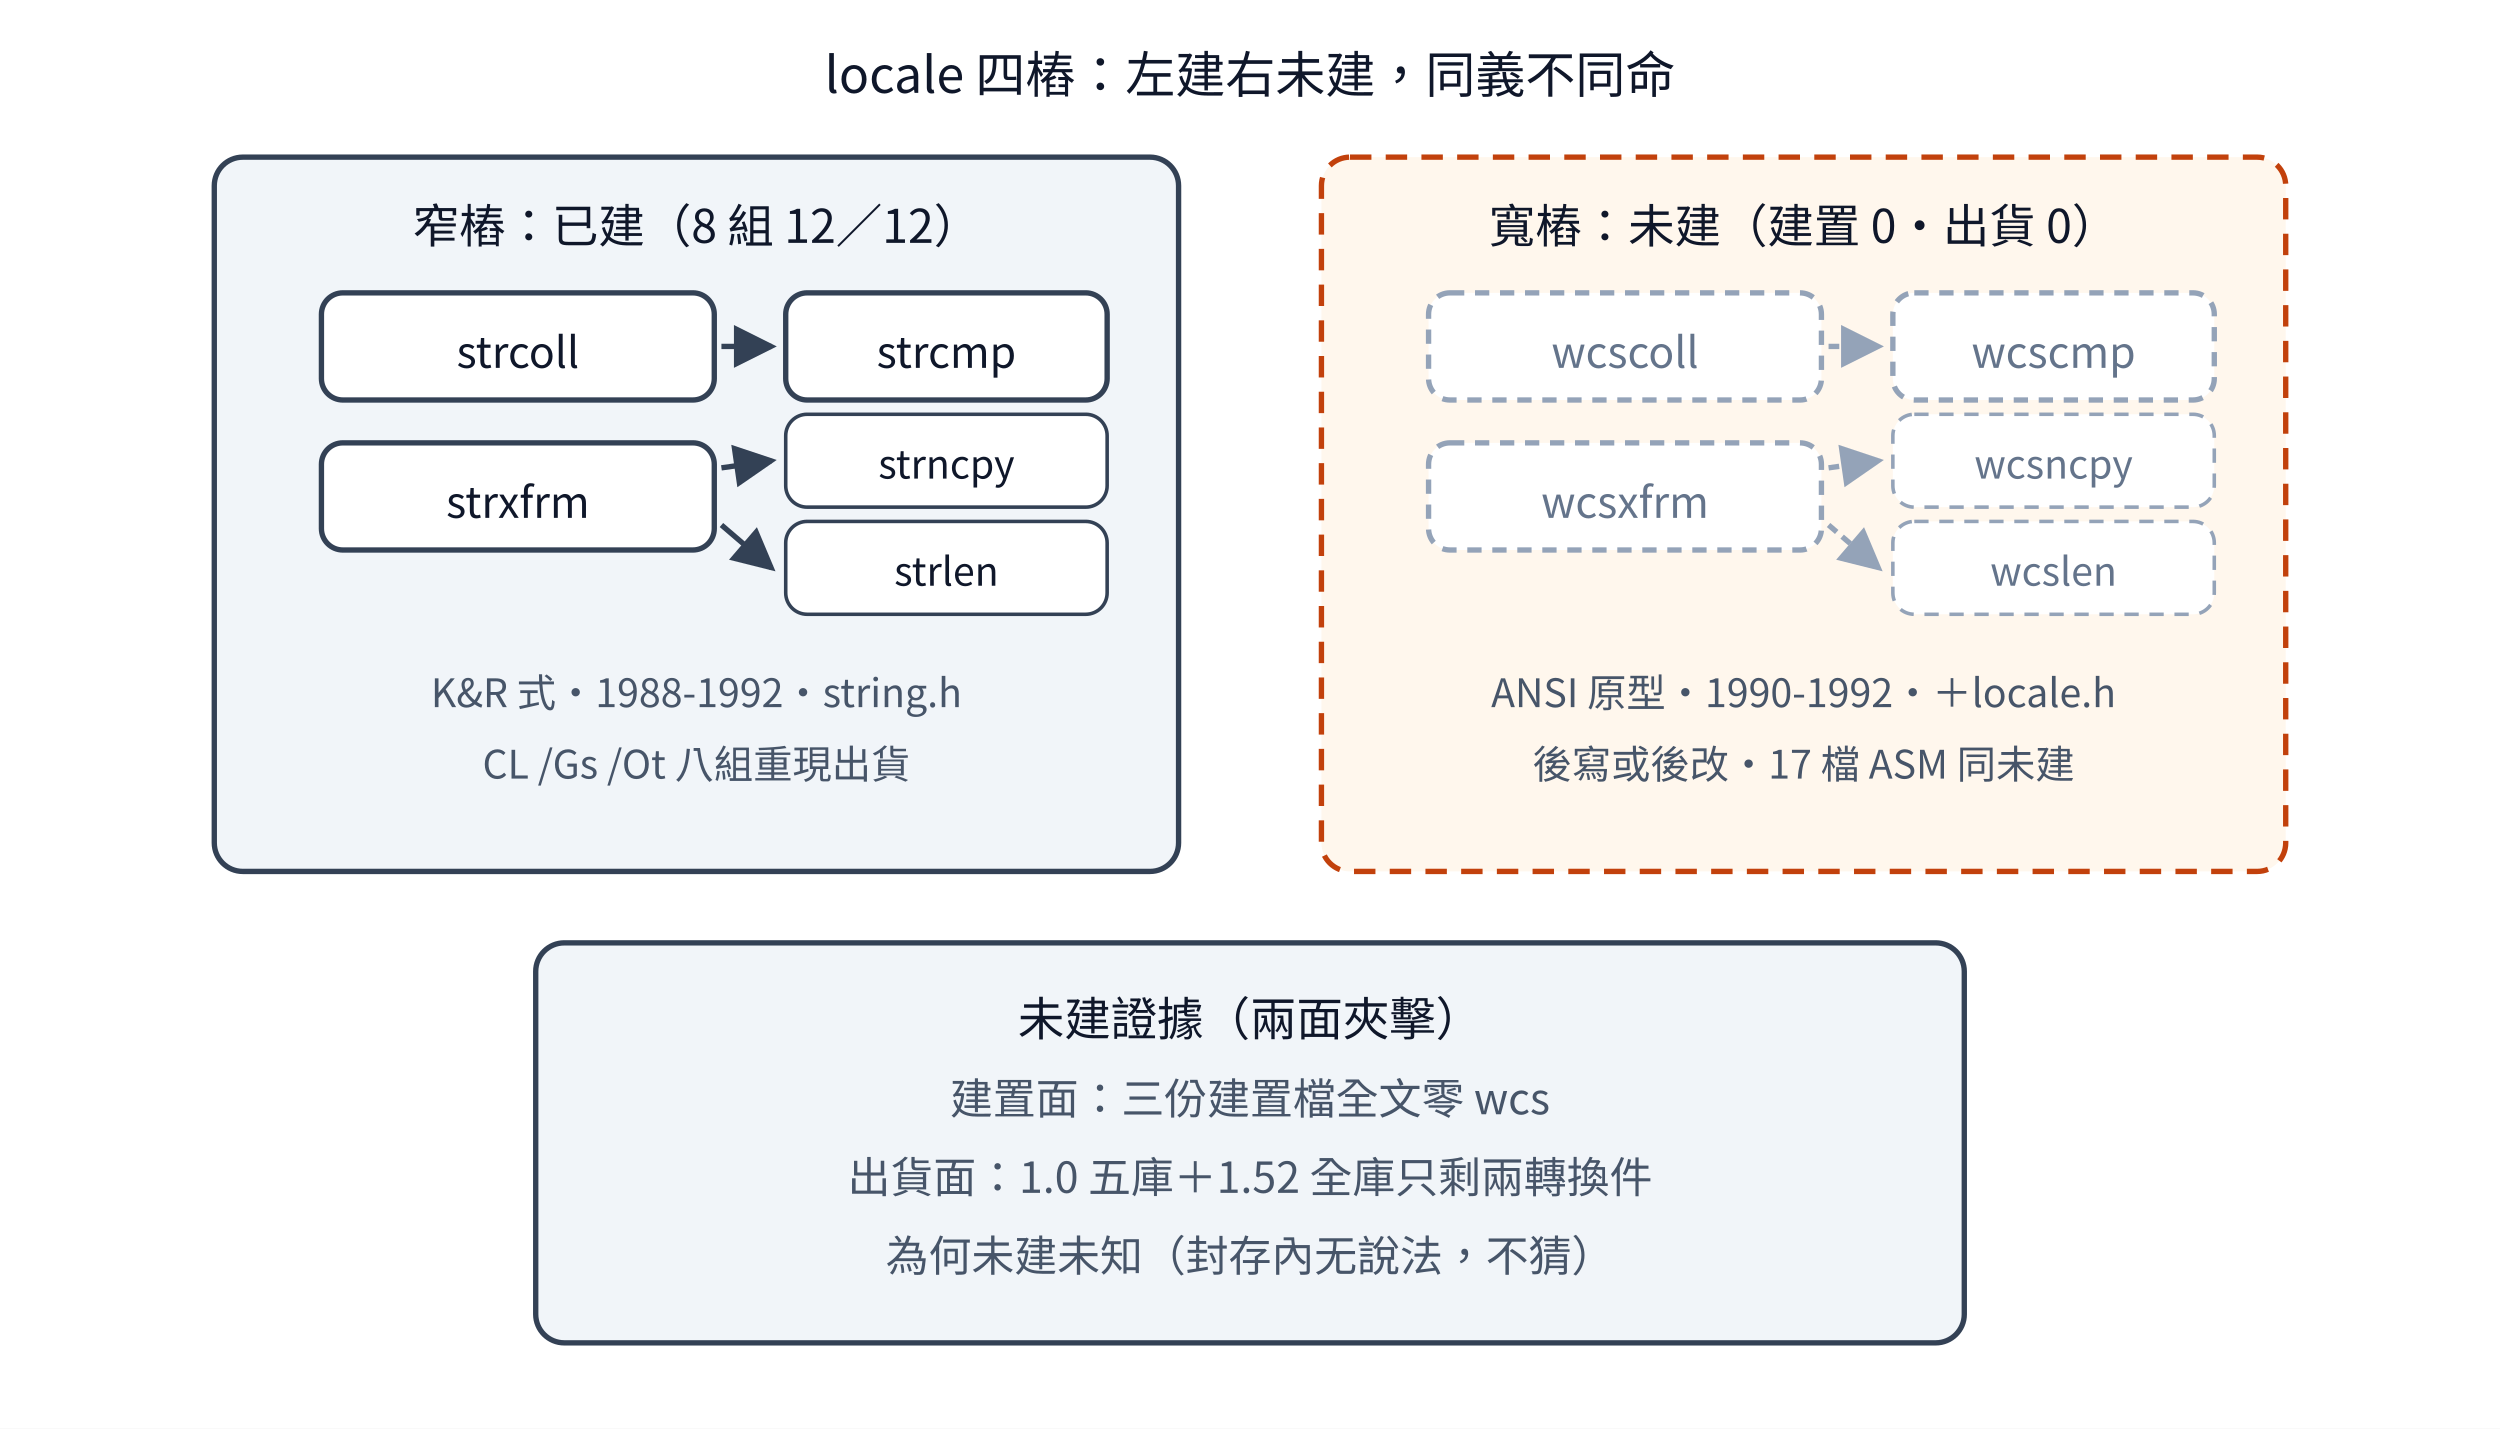
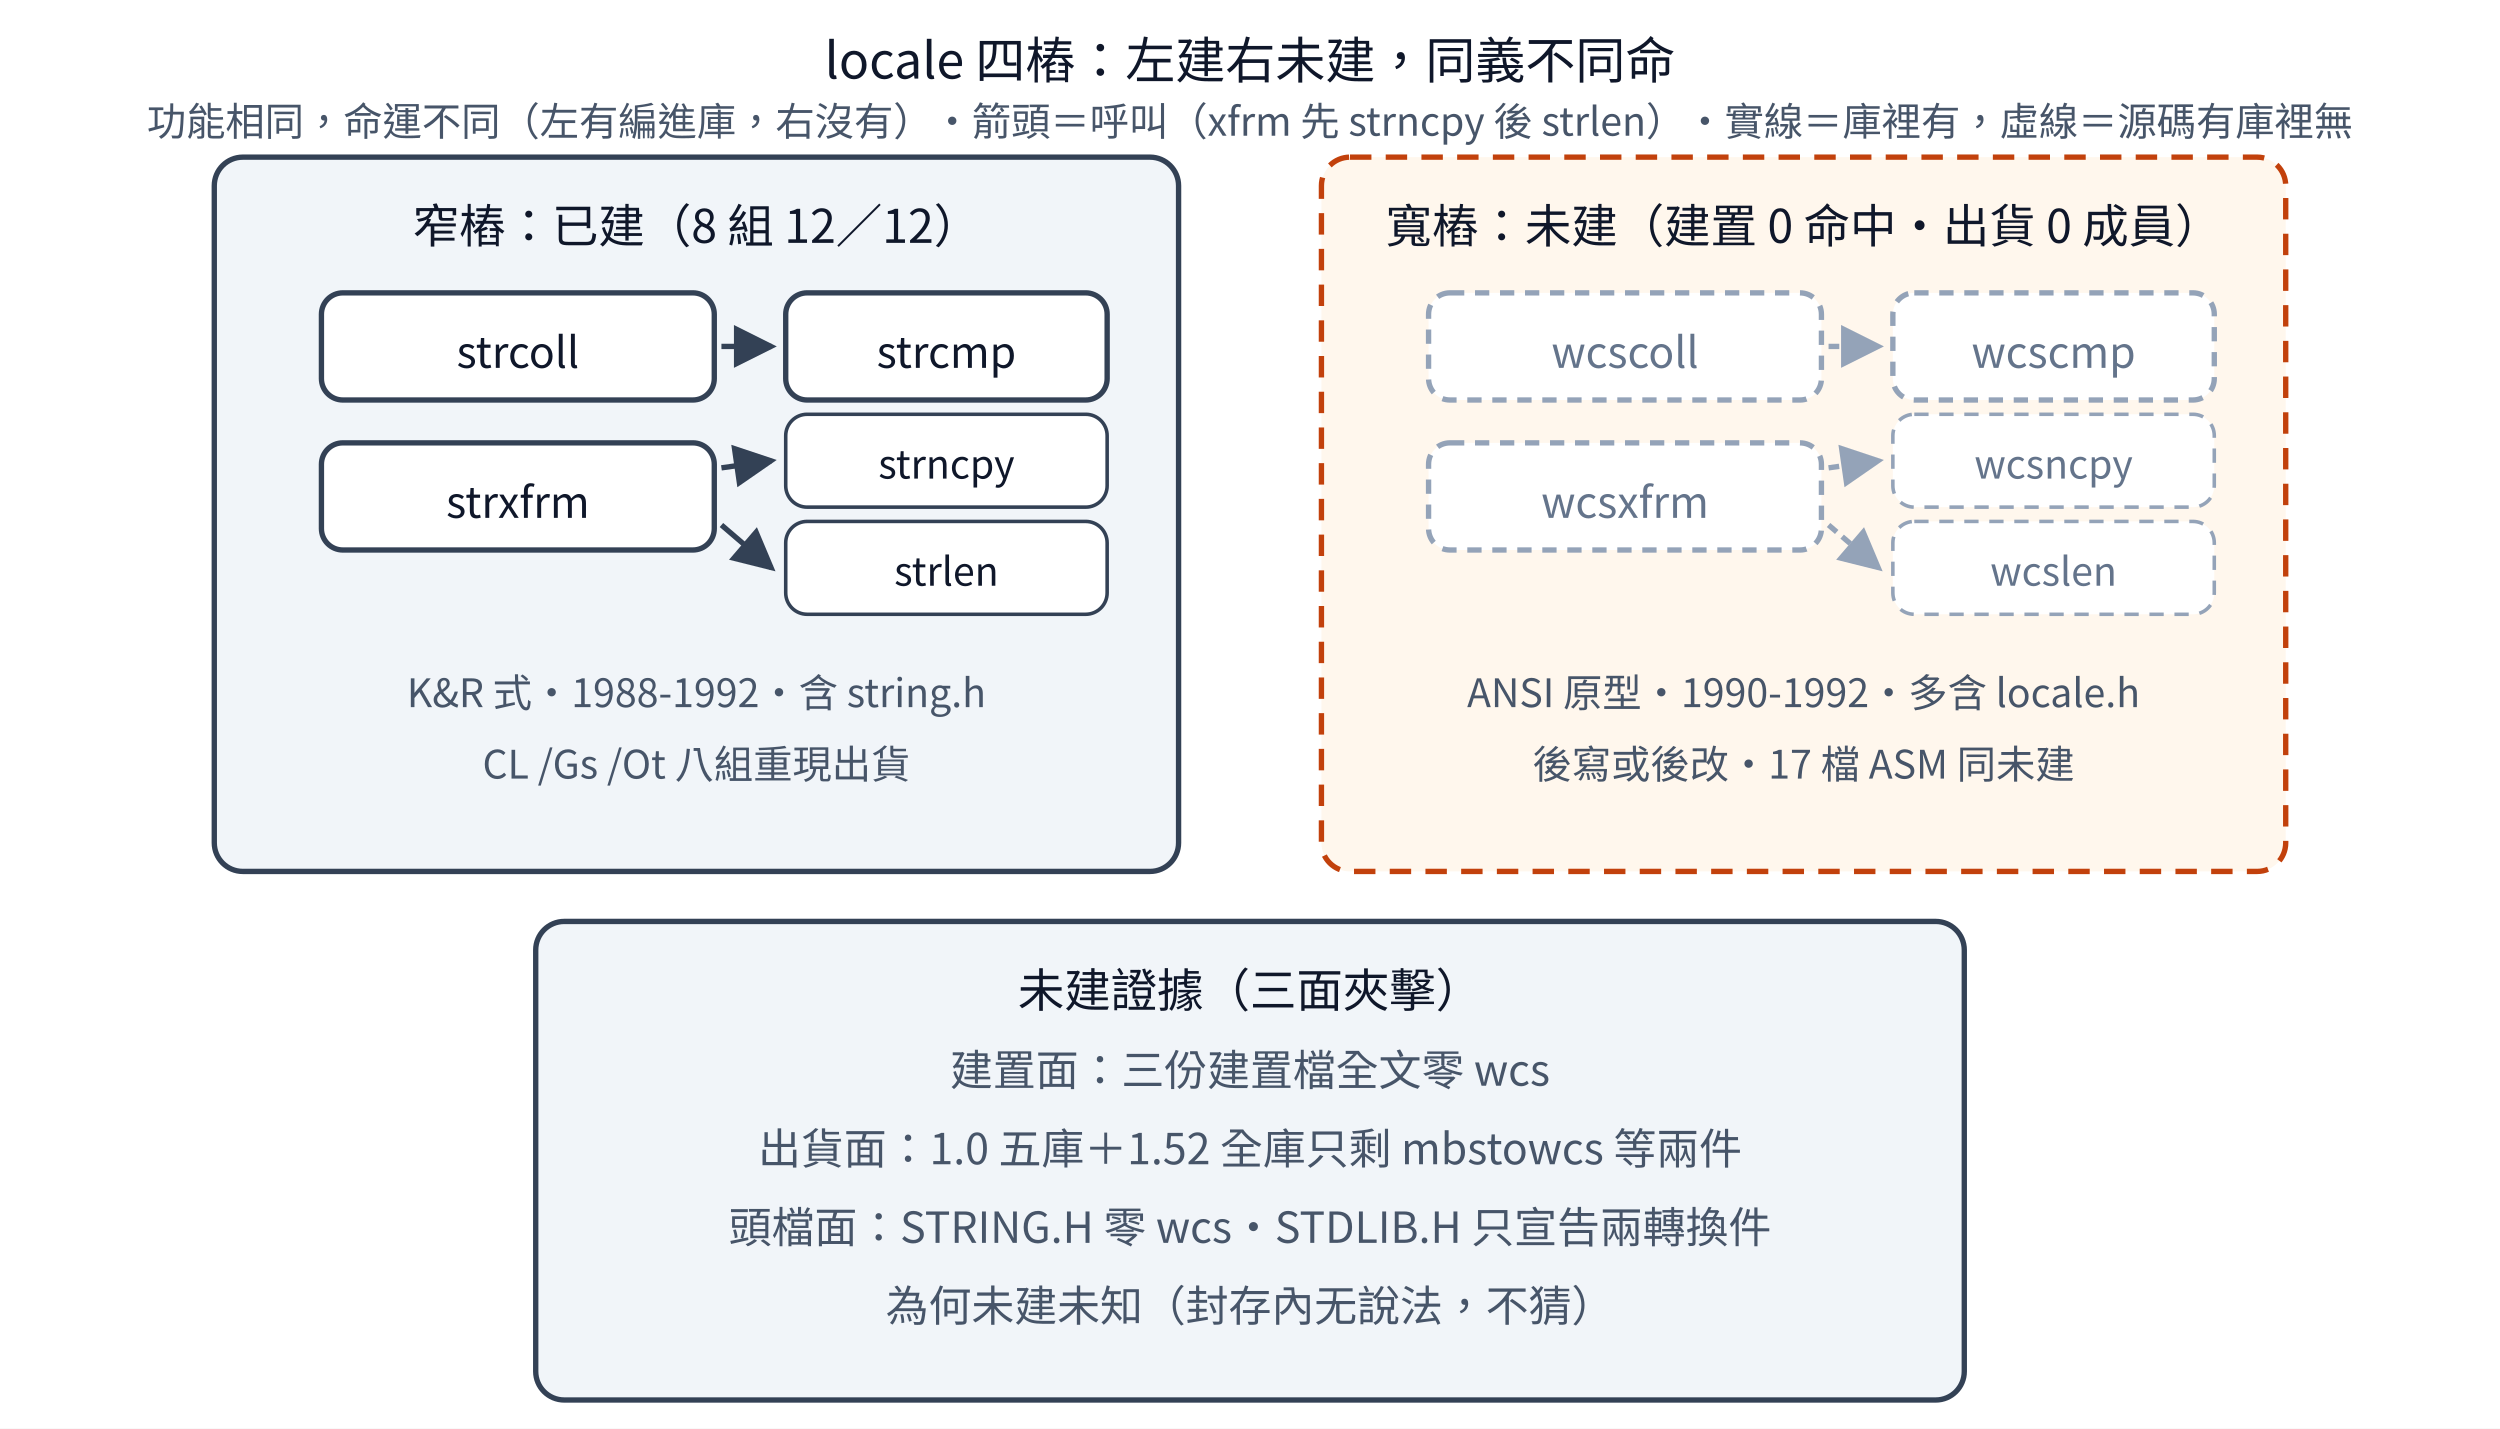
<svg xmlns="http://www.w3.org/2000/svg" width="700" height="400" viewBox="0 0 700 400" font-family="'Noto Sans CJK TC','PingFang TC','Microsoft JhengHei',sans-serif">
  <rect x="0" y="0" width="700" height="400" fill="#ffffff" />
  <defs>
    <marker id="ar" markerWidth="8" markerHeight="8" refX="7" refY="4" orient="auto">
      <path d="M0,0 L8,4 L0,8 Z" fill="#334155" />
    </marker>
    <marker id="arx" markerWidth="8" markerHeight="8" refX="7" refY="4" orient="auto">
      <path d="M0,0 L8,4 L0,8 Z" fill="#94a3b8" />
    </marker>
  </defs>
  <g font-size="14" fill="#0f172a" text-anchor="middle">
-     <text x="350" y="26">locale 四樁：左建右未建，同義不同命</text>
+     <text x="350" y="22">locale 四樁：左建右未建，同義不同命</text>
+     <text x="350" y="38" font-size="11" fill="#475569">功能相同，命運不同（左有編進庫，右沒有）・箭頭＝呼叫（xfrm 先 strncpy 後 strlen）・實線＝庫裡有，虛線＝源碼有庫裡無</text>
    <rect x="60" y="44" width="270" height="200" rx="8" fill="#f1f5f9" stroke="#334155" stroke-width="1.5" />
    <text x="195" y="68" font-size="13">窄樁：已建（8 組 12／12）</text>
    <rect x="90" y="82" width="110" height="30" rx="6" fill="#ffffff" stroke="#334155" stroke-width="1.5" />
    <text x="145" y="103" font-size="12">strcoll</text>
    <rect x="220" y="82" width="90" height="30" rx="6" fill="#ffffff" stroke="#334155" stroke-width="1.5" />
    <text x="265" y="103" font-size="12">strcmp</text>
    <path d="M 202,97 L 216,97" stroke="#334155" stroke-width="1.5" marker-end="url(#ar)" />
    <rect x="90" y="124" width="110" height="30" rx="6" fill="#ffffff" stroke="#334155" stroke-width="1.5" />
    <text x="145" y="145" font-size="12">strxfrm</text>
    <rect x="220" y="116" width="90" height="26" rx="6" fill="#ffffff" stroke="#334155" stroke-width="1" />
    <text x="265" y="134" font-size="11">strncpy</text>
    <rect x="220" y="146" width="90" height="26" rx="6" fill="#ffffff" stroke="#334155" stroke-width="1" />
    <text x="265" y="164" font-size="11">strlen</text>
    <path d="M 202,131 L 216,129" stroke="#334155" stroke-width="1.5" marker-end="url(#ar)" />
    <path d="M 202,147 L 216,159" stroke="#334155" stroke-width="1.5" marker-end="url(#ar)" />
-     <text x="195" y="198" font-size="11" fill="#475569">K&amp;R 式・1988-1992・string.h</text>
+     <text x="195" y="198" font-size="11" fill="#475569">K&amp;R 式・1988-1992・含 string.h</text>
    <text x="195" y="218" font-size="11" fill="#475569">CL /Gs /Ot 八組重現出貨</text>
    <rect x="370" y="44" width="270" height="200" rx="8" fill="#fff7ed" stroke="#c2410c" stroke-width="1.5" stroke-dasharray="6,4" />
-     <text x="505" y="68" font-size="13">寬樁：未建（建置 0・出貨 0）</text>
+     <text x="505" y="68" font-size="13">寬樁：未建（建置 0 命中・出貨 0 成員）</text>
    <rect x="400" y="82" width="110" height="30" rx="6" fill="#ffffff" stroke="#94a3b8" stroke-width="1.5" stroke-dasharray="4,3" />
    <text x="455" y="103" font-size="12" fill="#64748b">wcscoll</text>
    <rect x="530" y="82" width="90" height="30" rx="6" fill="#ffffff" stroke="#94a3b8" stroke-width="1.5" stroke-dasharray="4,3" />
    <text x="575" y="103" font-size="12" fill="#64748b">wcscmp</text>
    <path d="M 512,97 L 526,97" stroke="#94a3b8" stroke-width="1.5" stroke-dasharray="3,2" marker-end="url(#arx)" />
    <rect x="400" y="124" width="110" height="30" rx="6" fill="#ffffff" stroke="#94a3b8" stroke-width="1.5" stroke-dasharray="4,3" />
    <text x="455" y="145" font-size="12" fill="#64748b">wcsxfrm</text>
    <rect x="530" y="116" width="90" height="26" rx="6" fill="#ffffff" stroke="#94a3b8" stroke-width="1" stroke-dasharray="4,3" />
    <text x="575" y="134" font-size="11" fill="#64748b">wcsncpy</text>
    <rect x="530" y="146" width="90" height="26" rx="6" fill="#ffffff" stroke="#94a3b8" stroke-width="1" stroke-dasharray="4,3" />
    <text x="575" y="164" font-size="11" fill="#64748b">wcslen</text>
    <path d="M 512,131 L 526,129" stroke="#94a3b8" stroke-width="1.5" stroke-dasharray="3,2" marker-end="url(#arx)" />
    <path d="M 512,147 L 526,159" stroke="#94a3b8" stroke-width="1.5" stroke-dasharray="3,2" marker-end="url(#arx)" />
-     <text x="505" y="198" font-size="11" fill="#475569">ANSI 原型・1990-1992・＋locale.h</text>
+     <text x="505" y="198" font-size="11" fill="#475569">ANSI 原型・1990-1992・多含 locale.h</text>
    <text x="505" y="218" font-size="11" fill="#475569">後寫或後改・17 檔 ASM 同未建</text>
-     <rect x="150" y="264" width="400" height="112" rx="8" fill="#f1f5f9" stroke="#334155" stroke-width="1.5" />
-     <text x="350" y="290" font-size="13">未建證據（兩面夾擊）</text>
-     <text x="350" y="312" font-size="12" fill="#475569">建置面：三份建置檔全文零 wcs</text>
-     <text x="350" y="334" font-size="12" fill="#475569">出貨面：1.0 五庫＋1.52 全庫只剩兩轉換件</text>
-     <text x="350" y="356" font-size="12" fill="#475569">為何未建未知（封存內无說法，不猜）</text>
+     <rect x="150" y="258" width="400" height="134" rx="8" fill="#f1f5f9" stroke="#334155" stroke-width="1.5" />
+     <text x="350" y="282" font-size="13">未建證據（三面夾擊）</text>
+     <text x="350" y="304" font-size="12" fill="#475569">建置面：三份建置檔全文零 wcs</text>
+     <text x="350" y="326" font-size="12" fill="#475569">出貨面：1.0 五庫＋1.52 全庫只剩 mbstowcs 等兩件</text>
+     <text x="350" y="348" font-size="12" fill="#475569">頭檔面：STRING.H 零 wcs・STDLIB.H 只宣告兩轉換件</text>
+     <text x="350" y="370" font-size="12" fill="#475569">為何未建未知（封存內无說法，不猜）</text>
  </g>
</svg>
